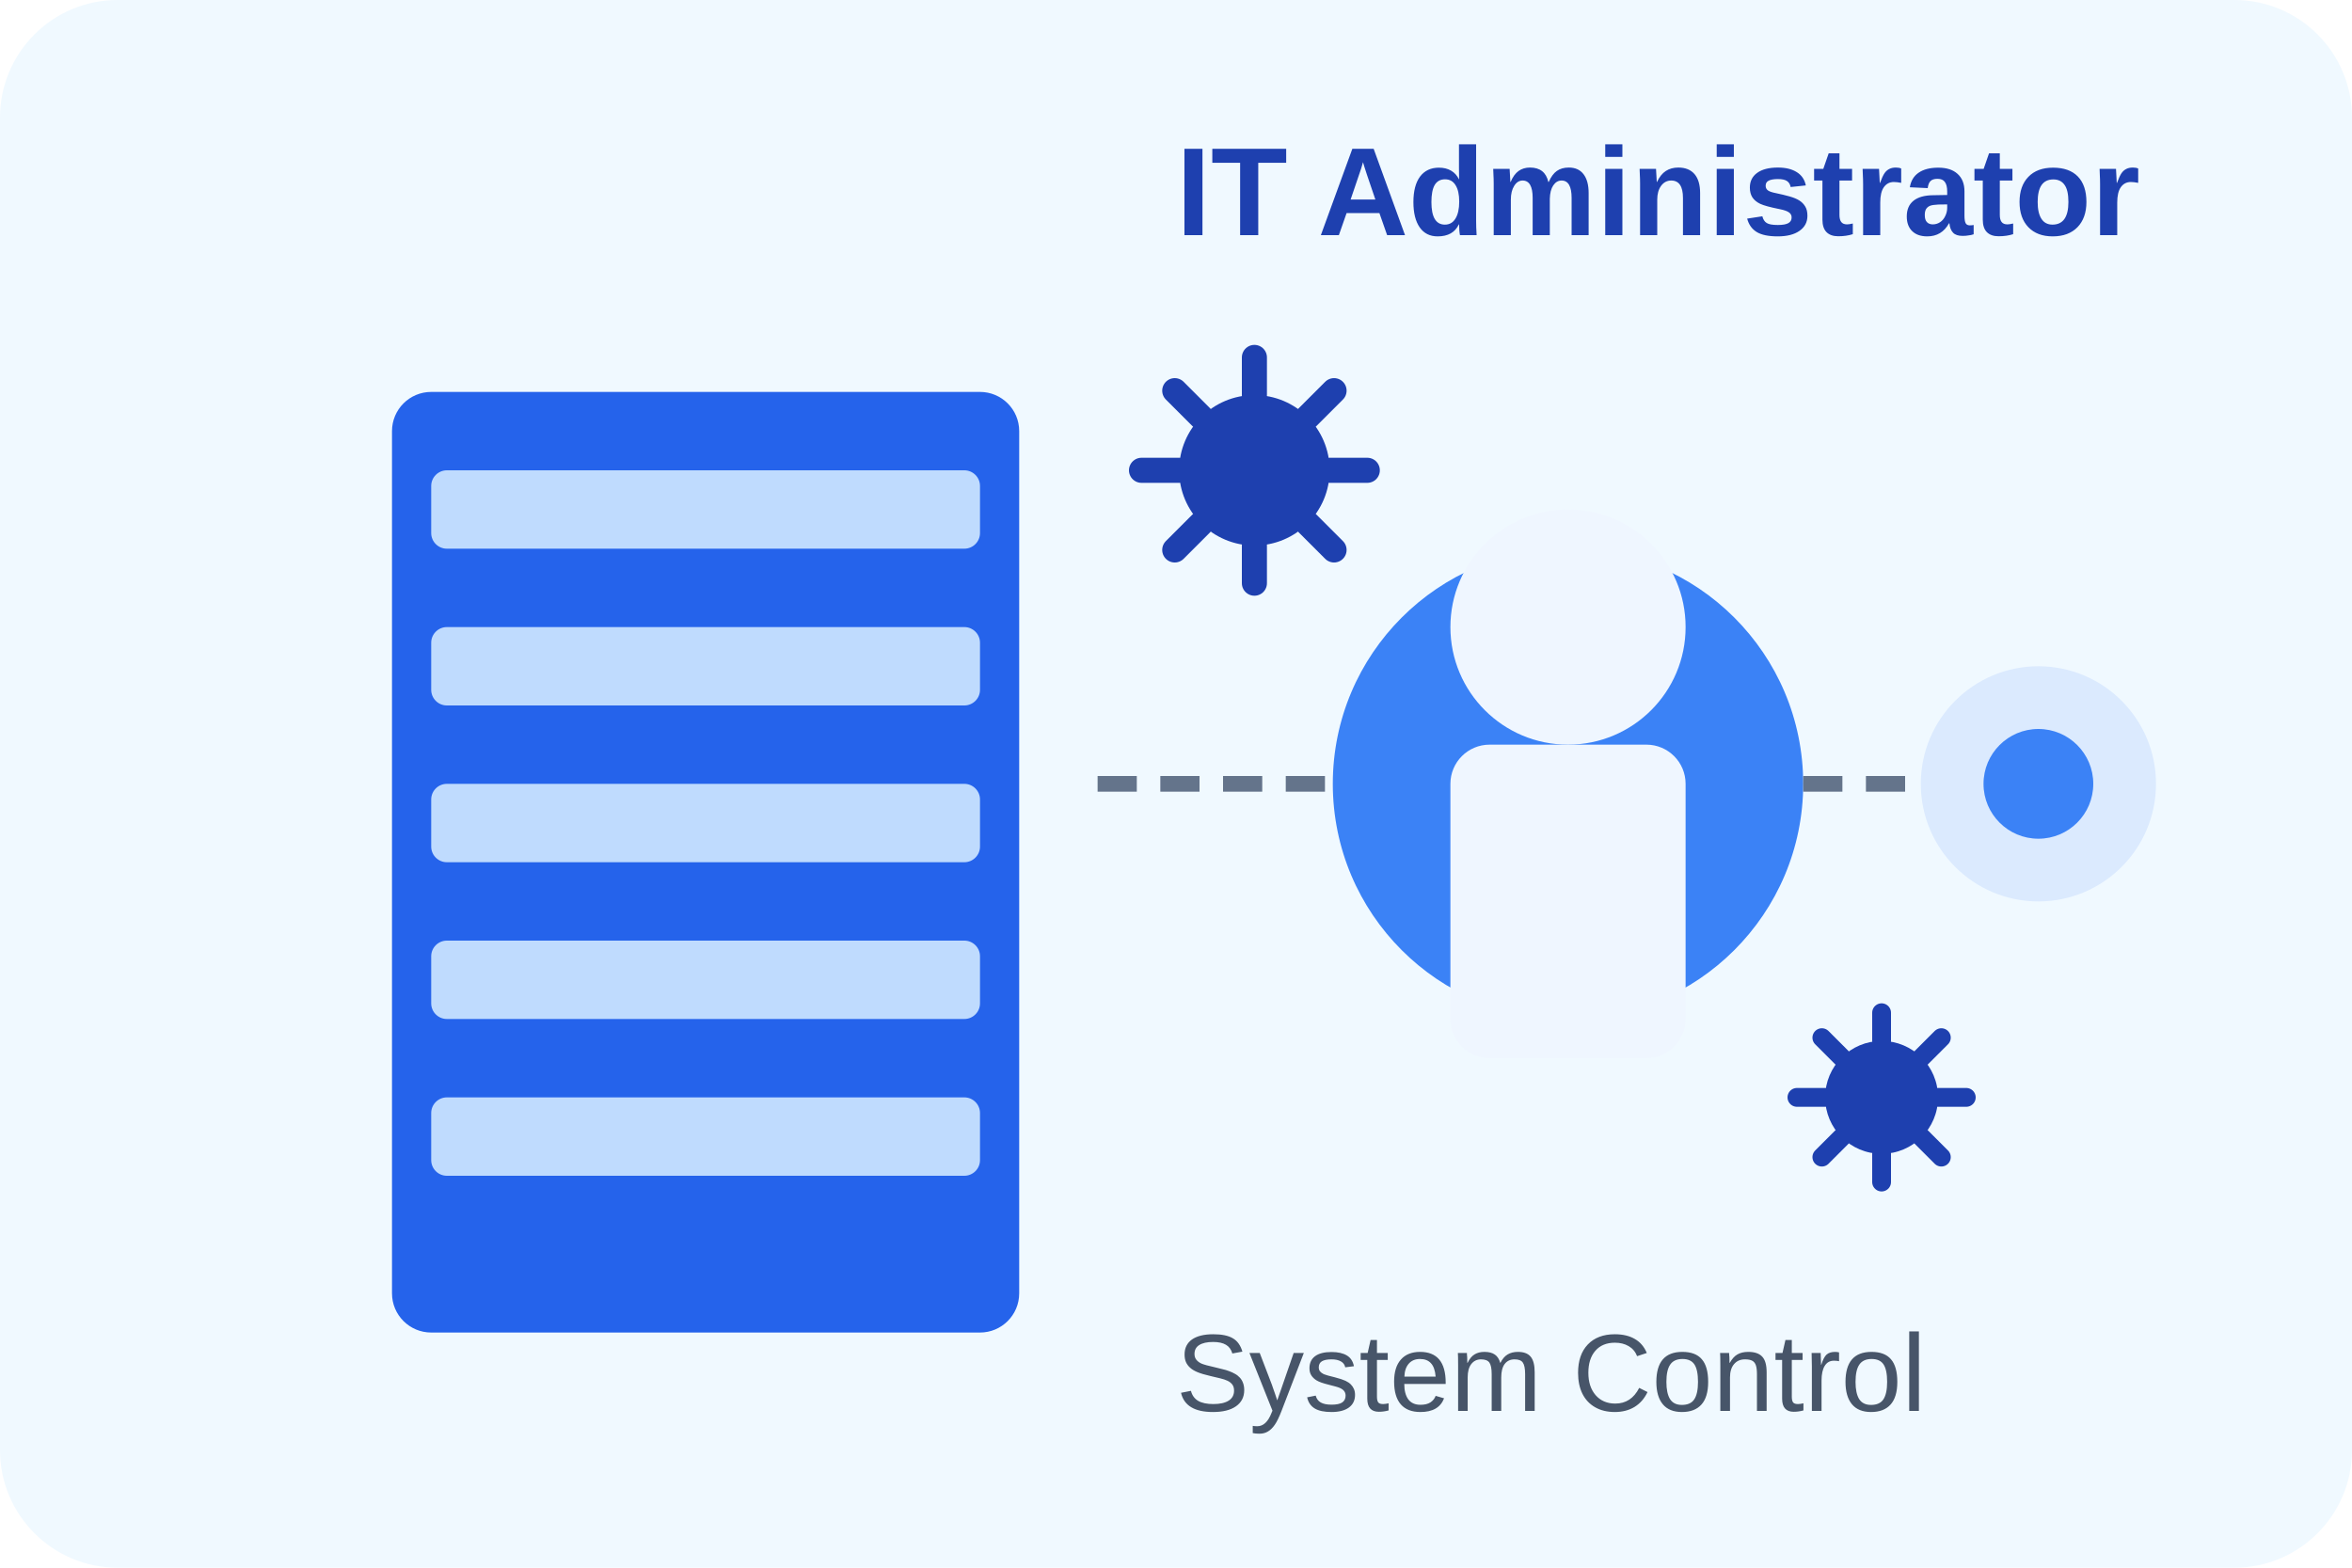
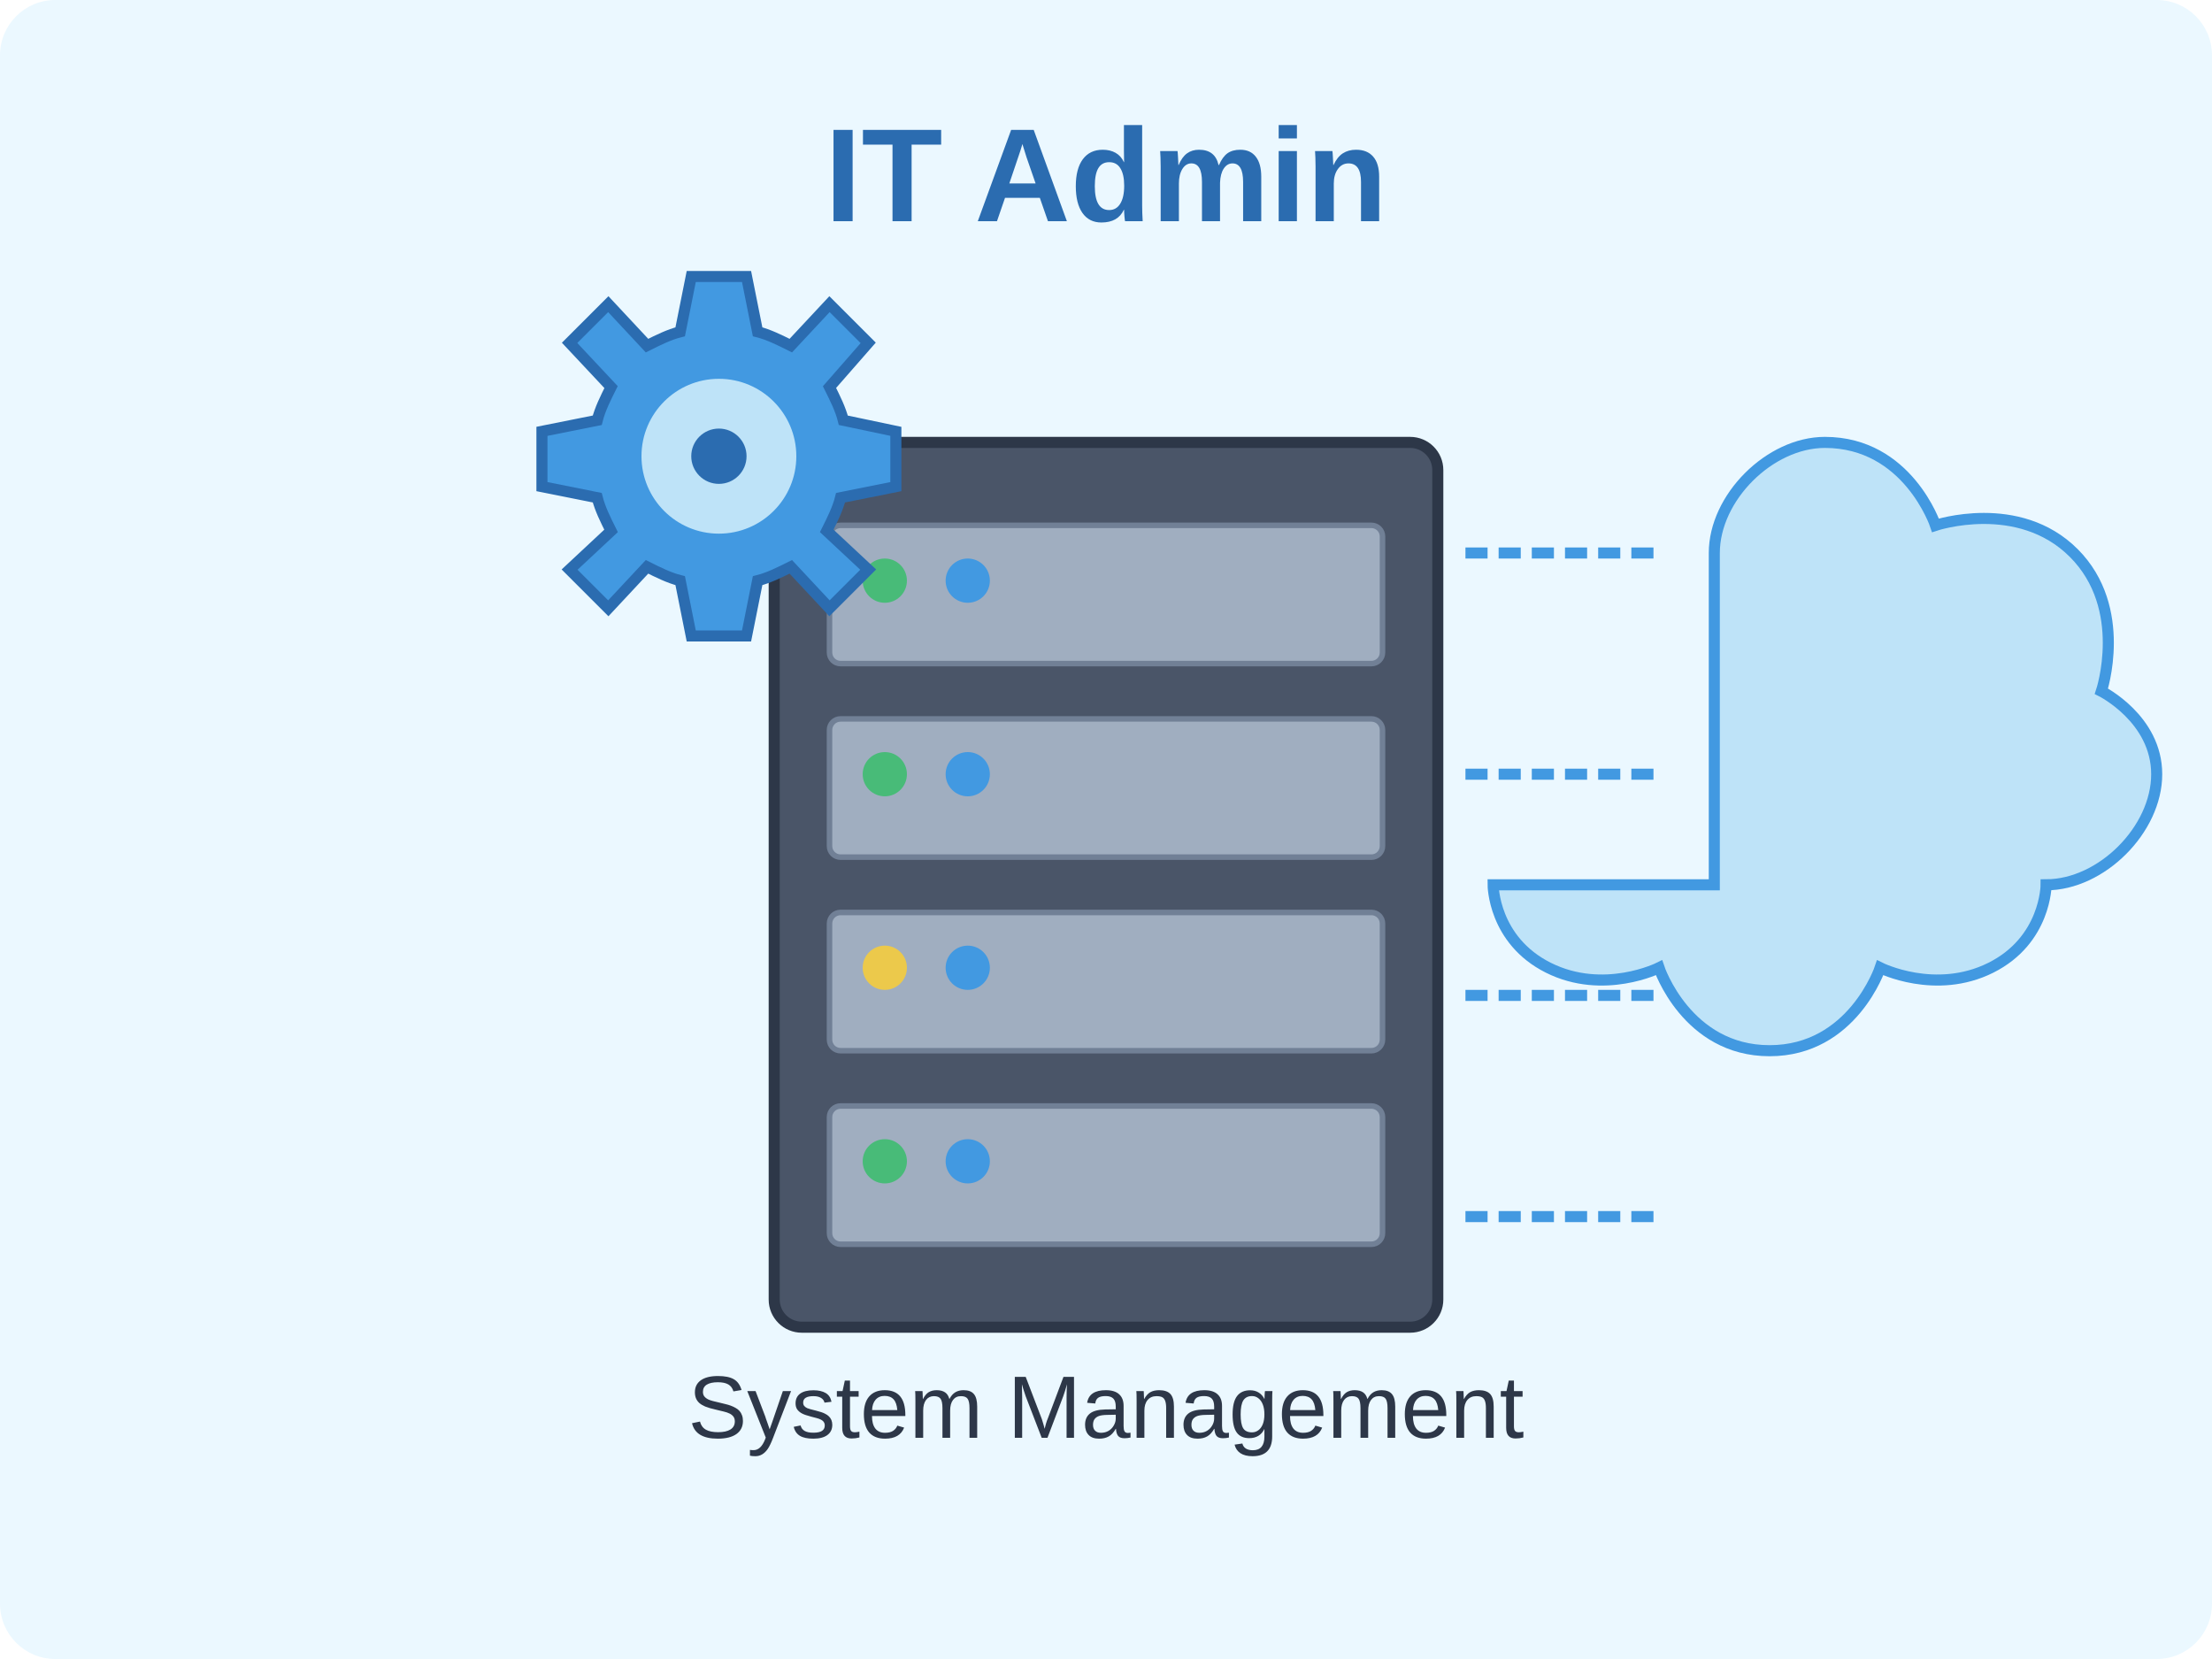
- <svg xmlns="http://www.w3.org/2000/svg" width="300" height="200">
-   <rect width="300" height="200" fill="#f0f9ff" rx="15" ry="15" />
-   <rect x="50" y="50" width="80" height="120" fill="#2563eb" rx="5" ry="5" />
-   <rect x="55" y="60" width="70" height="10" fill="#bfdbfe" rx="2" ry="2" />
-   <rect x="55" y="80" width="70" height="10" fill="#bfdbfe" rx="2" ry="2" />
-   <rect x="55" y="100" width="70" height="10" fill="#bfdbfe" rx="2" ry="2" />
-   <rect x="55" y="120" width="70" height="10" fill="#bfdbfe" rx="2" ry="2" />
-   <rect x="55" y="140" width="70" height="10" fill="#bfdbfe" rx="2" ry="2" />
-   <circle cx="200" cy="100" r="30" fill="#3b82f6" />
-   <circle cx="200" cy="80" r="15" fill="#eff6ff" />
-   <rect x="185" y="95" width="30" height="40" fill="#eff6ff" rx="5" ry="5" />
-   <g transform="translate(160, 60) scale(0.8)">
-     <circle cx="0" cy="0" r="12" fill="#1e40af" />
-     <path d="M0,-18 L0,-12 M0,12 L0,18 M-12.7,-12.7 L-8.5,-8.5 M12.7,-12.7 L8.5,-8.5 M-18,0 L-12,0 M12,0 L18,0 M-12.7,12.7 L-8.5,8.5 M12.7,12.7 L8.5,8.5" stroke="#1e40af" stroke-width="4" stroke-linecap="round" />
-   </g>
-   <g transform="translate(240, 140) scale(0.6)">
-     <circle cx="0" cy="0" r="12" fill="#1e40af" />
-     <path d="M0,-18 L0,-12 M0,12 L0,18 M-12.7,-12.7 L-8.5,-8.5 M12.7,-12.7 L8.5,-8.5 M-18,0 L-12,0 M12,0 L18,0 M-12.7,12.7 L-8.5,8.5 M12.7,12.7 L8.5,8.5" stroke="#1e40af" stroke-width="4" stroke-linecap="round" />
-   </g>
-   <line x1="140" y1="100" x2="170" y2="100" stroke="#64748b" stroke-width="2" stroke-dasharray="5,3" />
-   <line x1="230" y1="100" x2="260" y2="100" stroke="#64748b" stroke-width="2" stroke-dasharray="5,3" />
-   <g transform="translate(260, 100)">
-     <circle cx="0" cy="0" r="15" fill="#dbeafe" />
-     <circle cx="0" cy="0" r="7" fill="#3b82f6" />
-   </g>
-   <text x="150" y="30" font-family="Arial" font-size="16" font-weight="bold" fill="#1e40af">IT Administrator</text>
-   <text x="150" y="180" font-family="Arial" font-size="14" fill="#475569">System Control</text>
+ <svg xmlns="http://www.w3.org/2000/svg" width="400" height="300" viewBox="0 0 400 300" fill="none">
+   <rect width="400" height="300" rx="10" fill="#EBF8FF" />
+   <rect x="140" y="80" width="120" height="160" rx="5" fill="#4A5568" stroke="#2D3748" stroke-width="2" />
+   <rect x="150" y="95" width="100" height="25" rx="2" fill="#A0AEC0" stroke="#718096" stroke-width="1" />
+   <rect x="150" y="130" width="100" height="25" rx="2" fill="#A0AEC0" stroke="#718096" stroke-width="1" />
+   <rect x="150" y="165" width="100" height="25" rx="2" fill="#A0AEC0" stroke="#718096" stroke-width="1" />
+   <rect x="150" y="200" width="100" height="25" rx="2" fill="#A0AEC0" stroke="#718096" stroke-width="1" />
+   <circle cx="160" cy="105" r="4" fill="#48BB78" />
+   <circle cx="175" cy="105" r="4" fill="#4299E1" />
+   <circle cx="160" cy="140" r="4" fill="#48BB78" />
+   <circle cx="175" cy="140" r="4" fill="#4299E1" />
+   <circle cx="160" cy="175" r="4" fill="#ECC94B" />
+   <circle cx="175" cy="175" r="4" fill="#4299E1" />
+   <circle cx="160" cy="210" r="4" fill="#48BB78" />
+   <circle cx="175" cy="210" r="4" fill="#4299E1" />
+   <line x1="265" y1="100" x2="300" y2="100" stroke="#4299E1" stroke-width="2" stroke-dasharray="4 2" />
+   <line x1="265" y1="140" x2="300" y2="140" stroke="#4299E1" stroke-width="2" stroke-dasharray="4 2" />
+   <line x1="265" y1="180" x2="300" y2="180" stroke="#4299E1" stroke-width="2" stroke-dasharray="4 2" />
+   <line x1="265" y1="220" x2="300" y2="220" stroke="#4299E1" stroke-width="2" stroke-dasharray="4 2" />
+   <path d="M310 100 C310 90 320 80 330 80 C345 80 350 95 350 95 C350 95 365 90 375 100 C385 110 380 125 380 125 C380 125 390 130 390 140 C390 150 380 160 370 160 C370 160 370 170 360 175 C350 180 340 175 340 175 C340 175 335 190 320 190 C305 190 300 175 300 175 C300 175 290 180 280 175 C270 170 270 160 270 160 L310 160 L310 100 Z" fill="#BEE3F8" stroke="#4299E1" stroke-width="2" />
+   <path d="M125,50 L135,50 L137,60 C139,60.5 141,61.5 143,62.5 L150,55 L157,62 L150,70 C151,72 152,74 152.5,76 L162,78 L162,88 L152,90 C151.5,92 150.5,94 149.5,96 L157,103 L150,110 L143,102.5 C141,103.5 139,104.5 137,105 L135,115 L125,115 L123,105 C121,104.5 119,103.5 117,102.5 L110,110 L103,103 L110.5,96 C109.5,94 108.5,92 108,90 L98,88 L98,78 L108,76 C108.5,74 109.5,72 110.5,70 L103,62 L110,55 L117,62.5 C119,61.5 121,60.5 123,60 L125,50 Z" fill="#4299E1" stroke="#2B6CB0" stroke-width="2" />
+   <circle cx="130" cy="82.5" r="15" fill="#BEE3F8" stroke="#4299E1" stroke-width="2" />
+   <circle cx="130" cy="82.5" r="5" fill="#2B6CB0" />
+   <text x="200" y="40" font-family="Arial, sans-serif" font-size="24" font-weight="bold" text-anchor="middle" fill="#2B6CB0">IT Admin</text>
+   <text x="200" y="260" font-family="Arial, sans-serif" font-size="16" text-anchor="middle" fill="#2D3748">System Management</text>
</svg>
